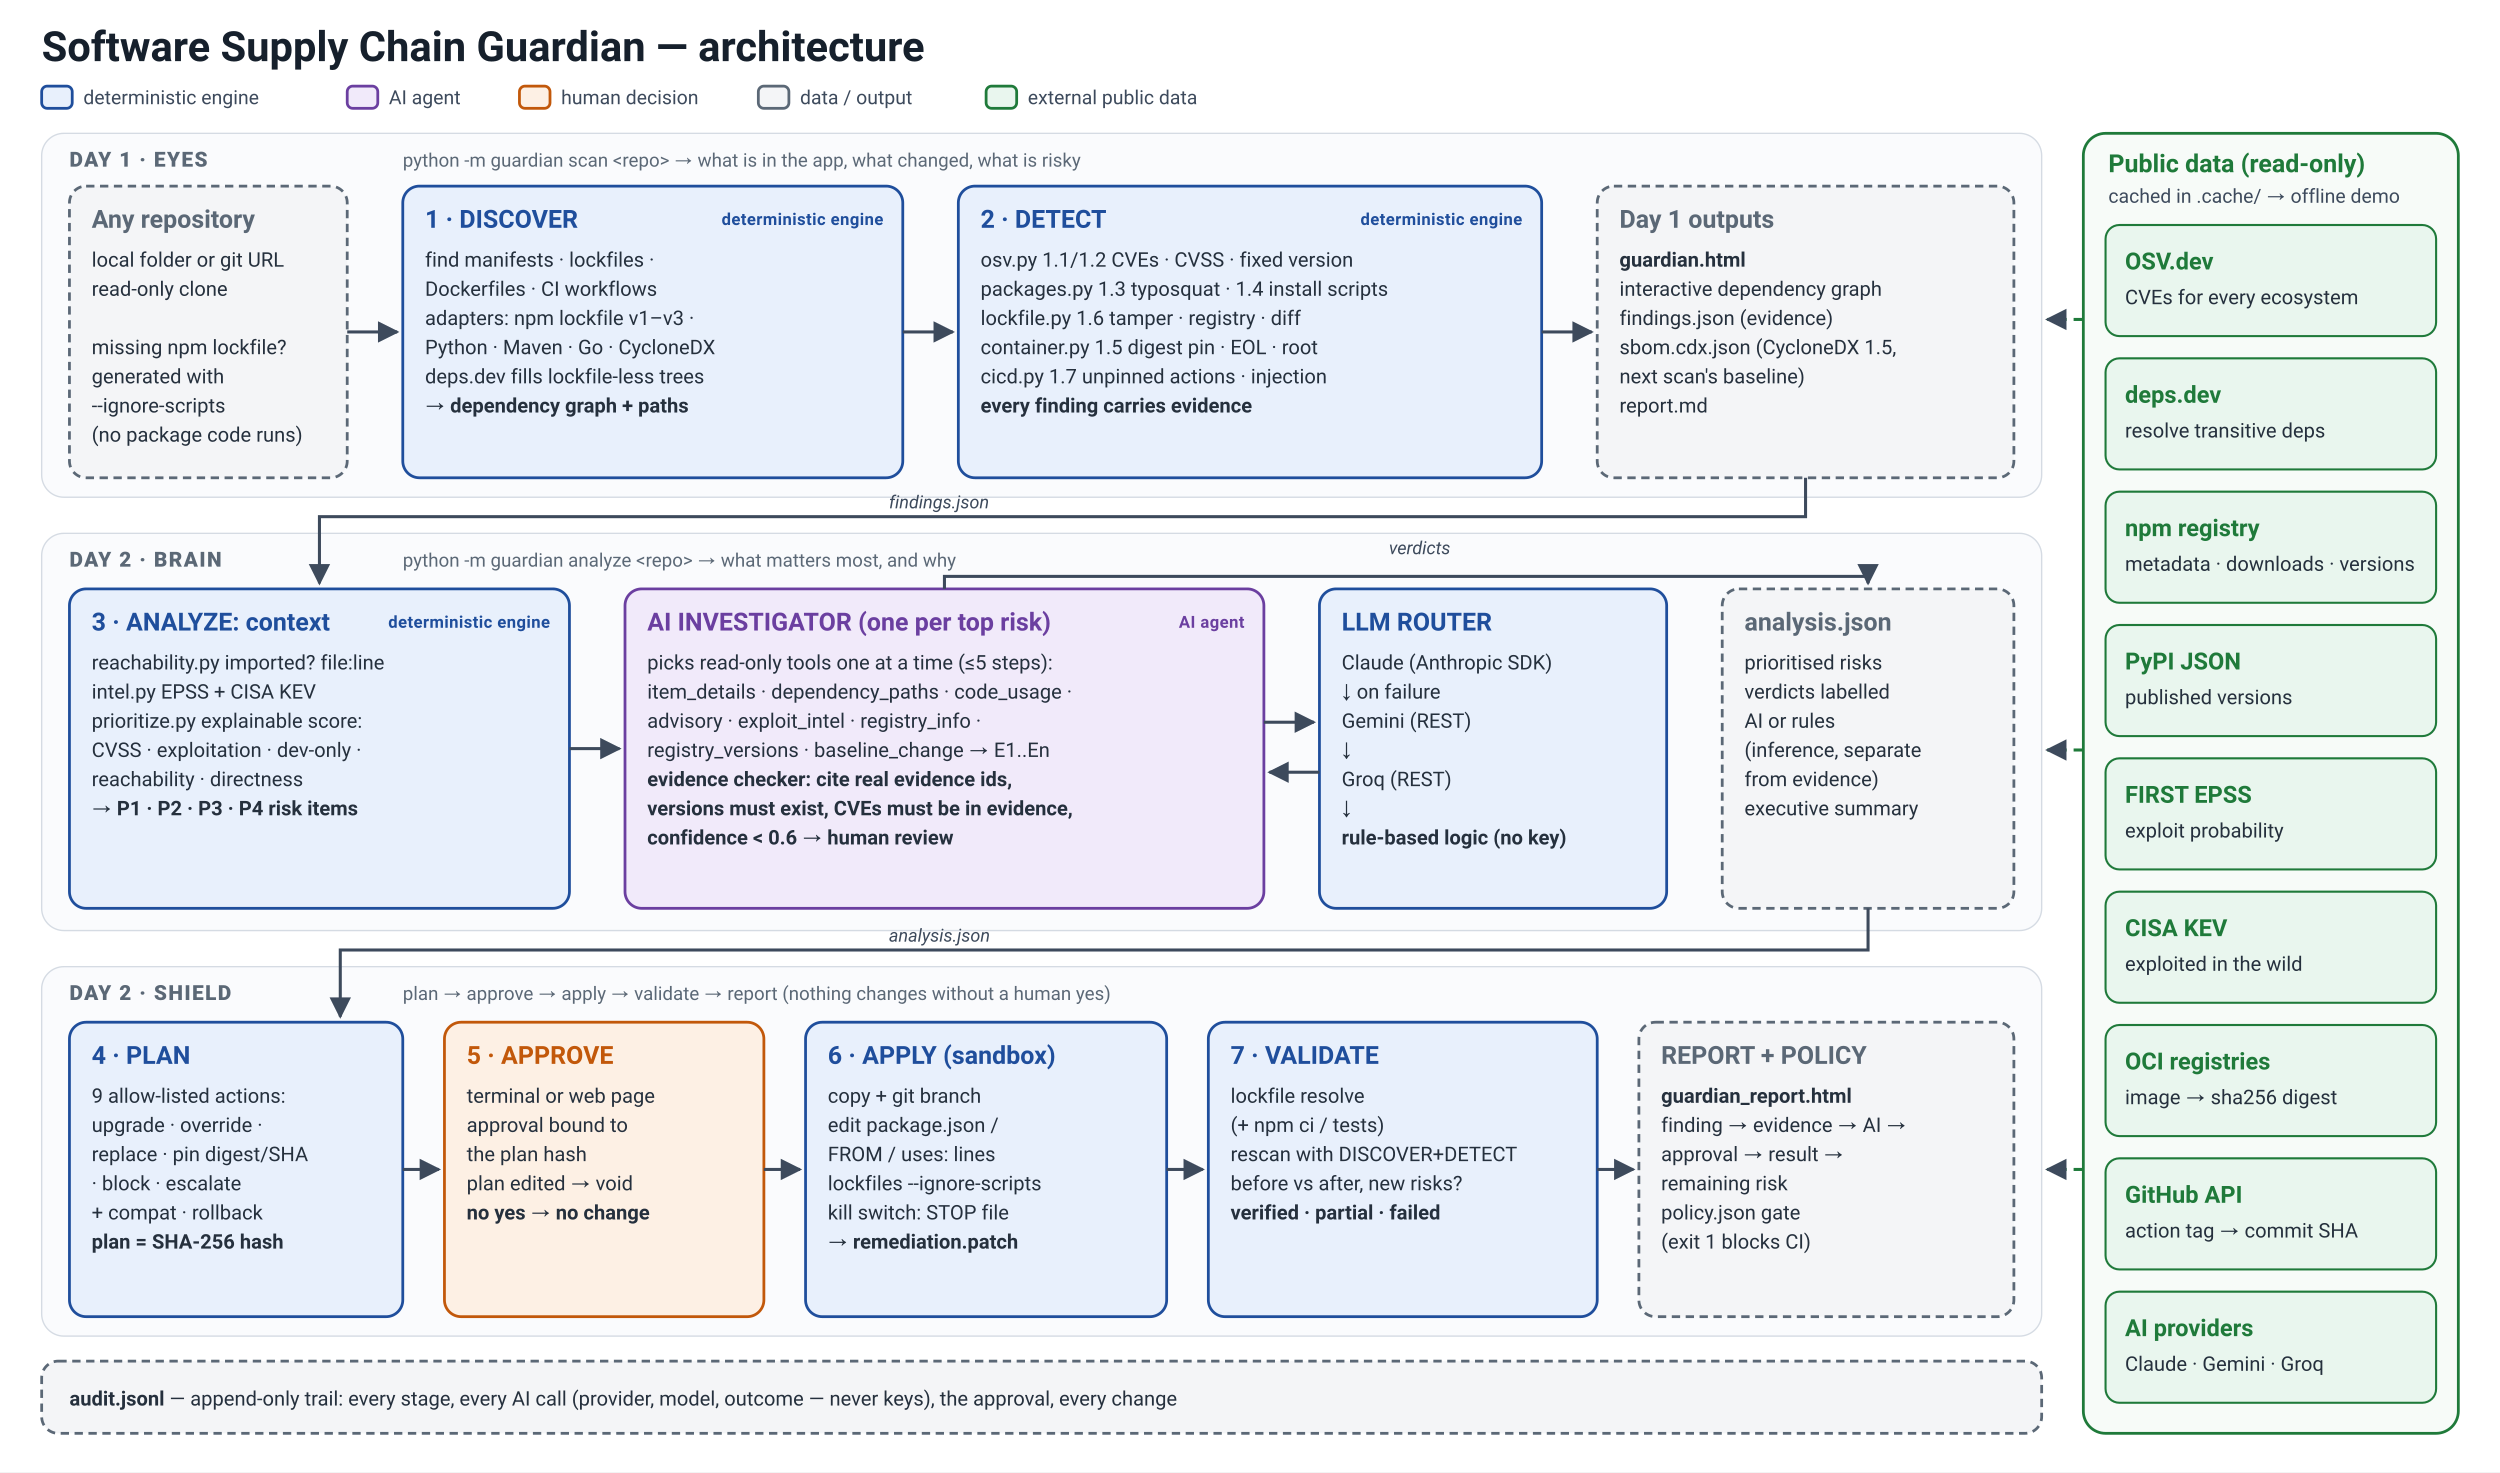
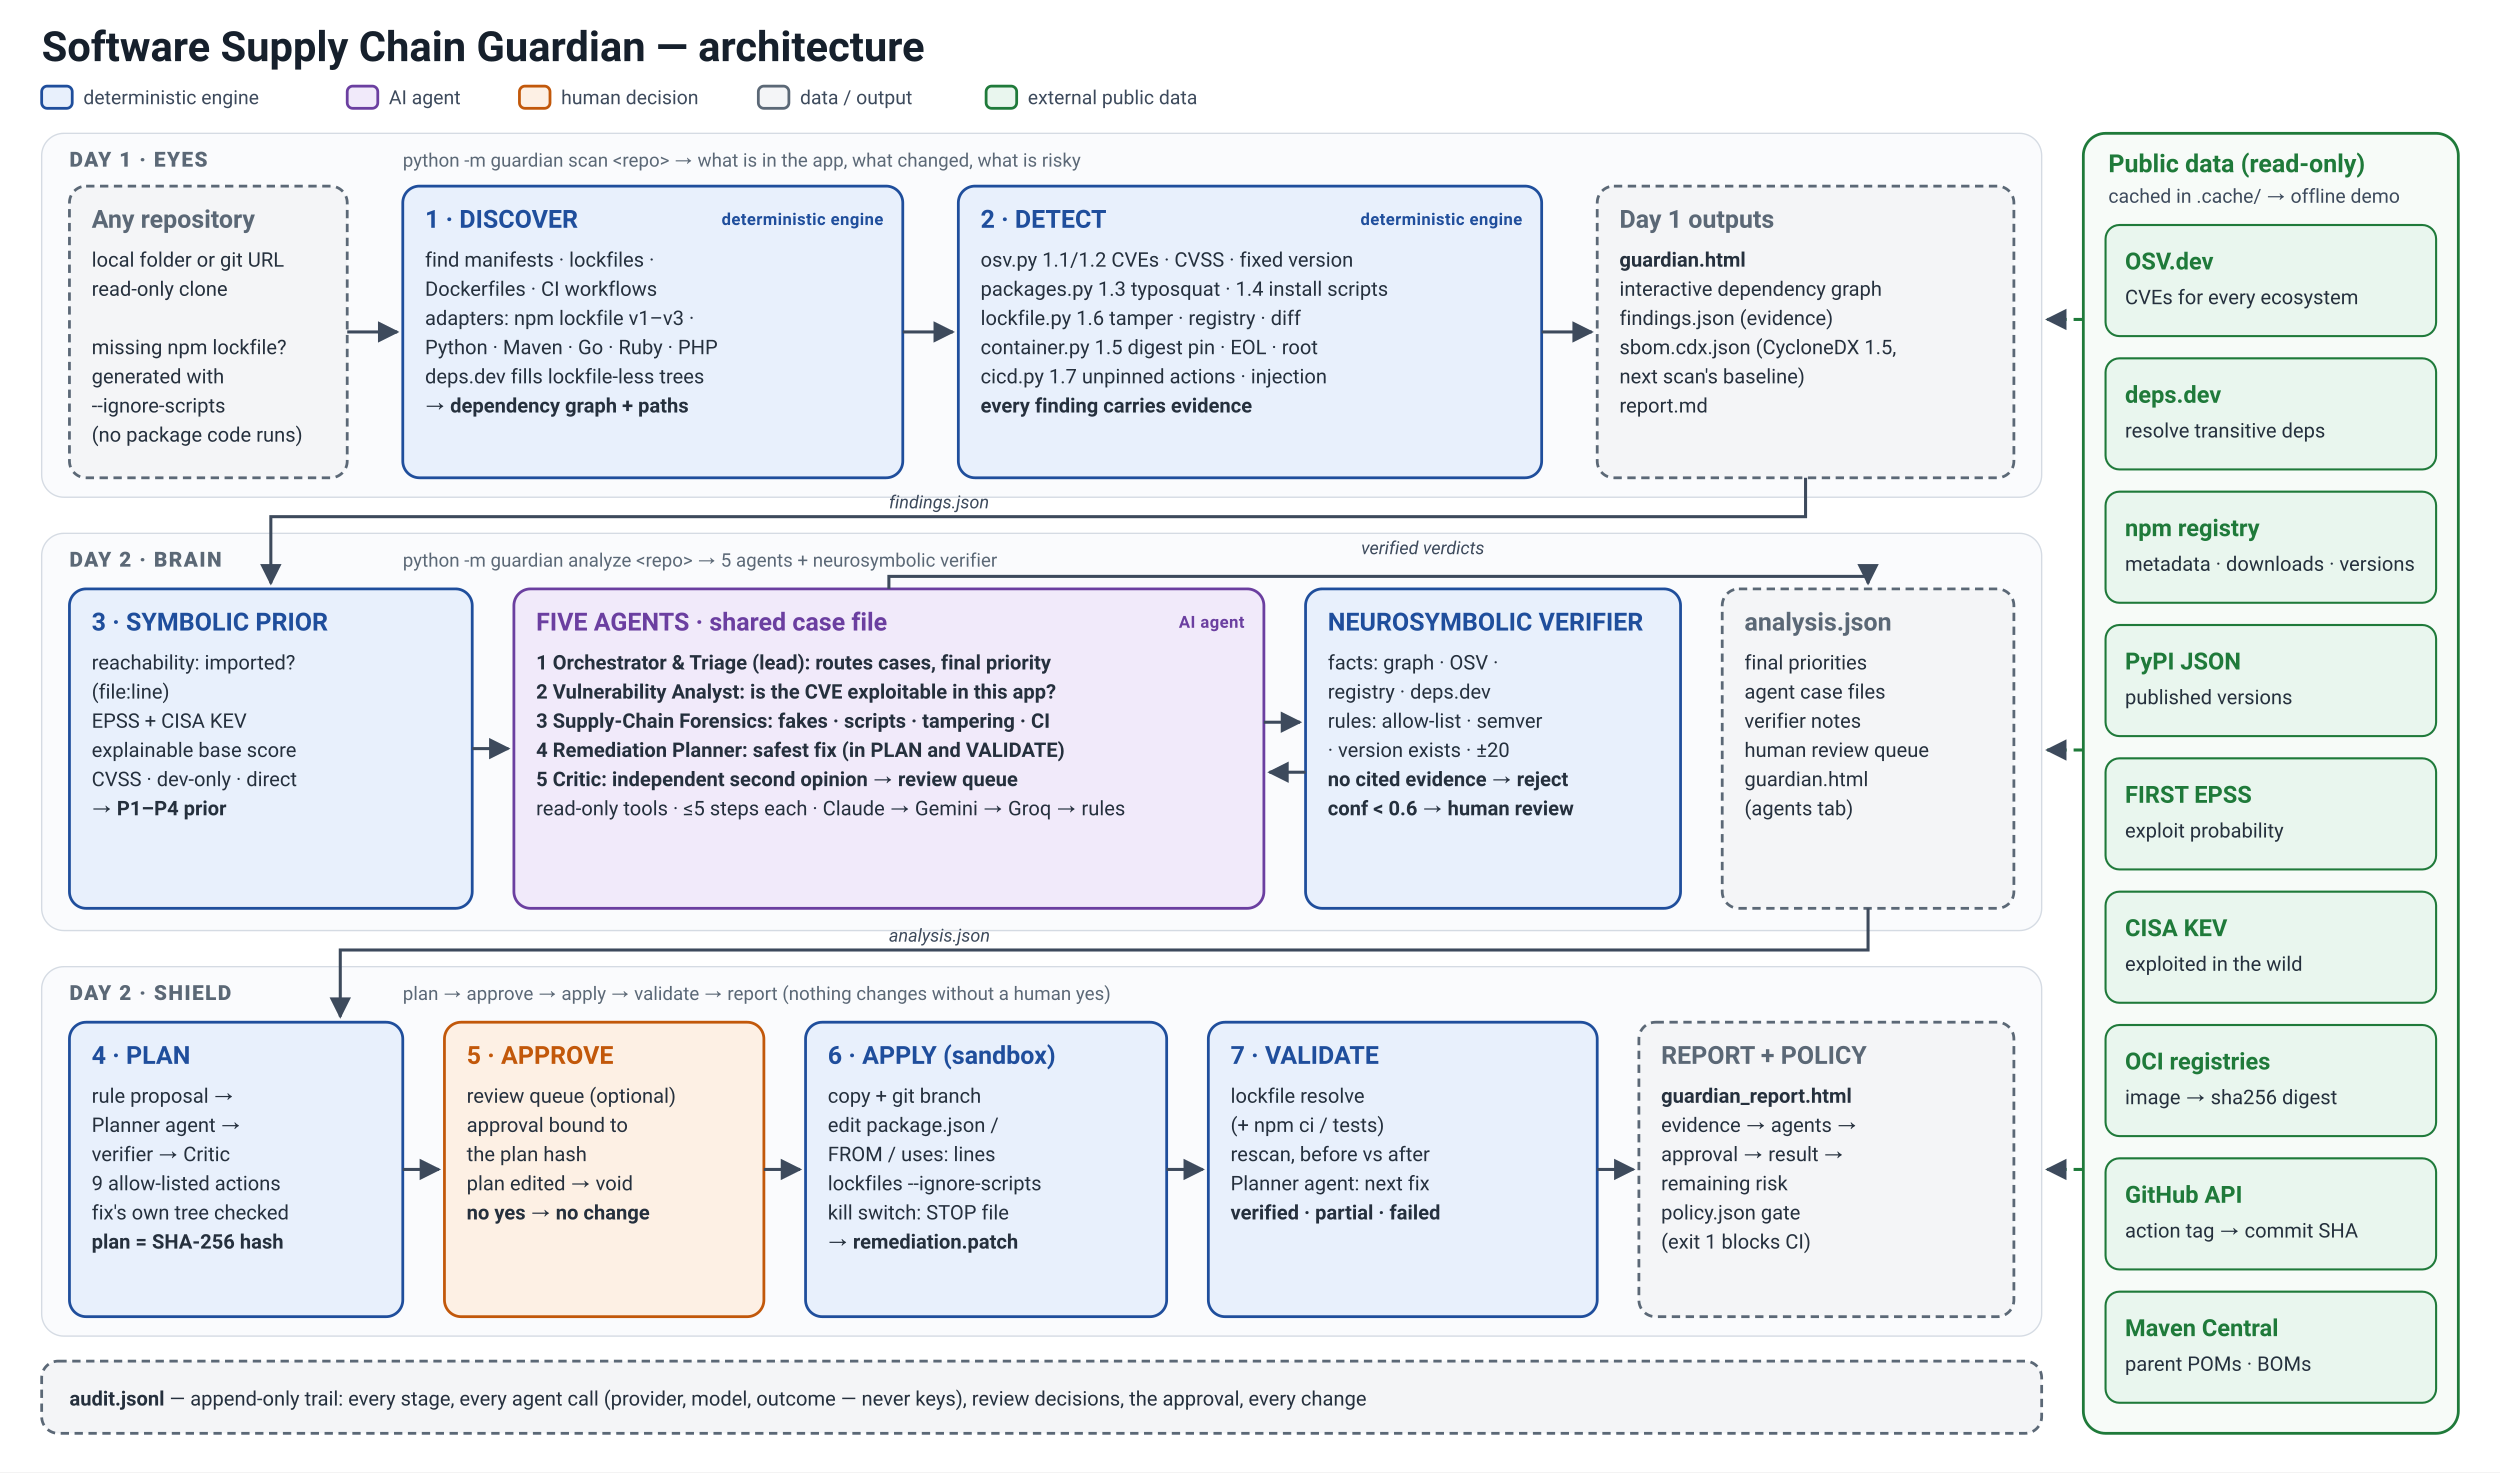
<svg xmlns="http://www.w3.org/2000/svg" viewBox="0 0 1800 1060" width="1800" height="1060" font-family="Segoe UI, Roboto, Helvetica, Arial, sans-serif">
  <defs>
    <marker id="ah" viewBox="0 0 10 10" refX="9" refY="5" markerWidth="7" markerHeight="7" orient="auto-start-reverse">
      <path d="M0 0 L10 5 L0 10 z" fill="#3d4a5c" />
    </marker>
    <style>.h{font-size:30px;font-weight:700;fill:#16202c}.t{font-size:18px;font-weight:700}.t2{font-size:17px;font-weight:700}
.tag{font-size:12px;font-weight:600;letter-spacing:.3px}.l{font-size:14.5px;fill:#25303d}.b{font-weight:700}
.bt{font-size:15px;font-weight:800;fill:#5b6876;letter-spacing:1px}.bs{font-size:13.5px;fill:#5b6876}.lg{font-size:14px;fill:#3d4a5c}
.al{font-size:13px;fill:#3d4a5c;font-style:italic}</style>
  </defs>
  <rect width="1800" height="1060" fill="#ffffff" />
  <text x="30" y="44" class="h">Software Supply Chain Guardian — architecture</text>
  <rect x="30" y="62" width="22" height="16" rx="4" fill="#e8f0fc" stroke="#1f4e9c" stroke-width="2" />
  <text x="60" y="75" class="lg">deterministic engine</text>
  <rect x="250" y="62" width="22" height="16" rx="4" fill="#f1eafa" stroke="#6b3fa0" stroke-width="2" />
  <text x="280" y="75" class="lg">AI agent</text>
  <rect x="374" y="62" width="22" height="16" rx="4" fill="#fdf0e4" stroke="#c2580a" stroke-width="2" />
  <text x="404" y="75" class="lg">human decision</text>
  <rect x="546" y="62" width="22" height="16" rx="4" fill="#f4f5f7" stroke="#5b6876" stroke-width="2" />
  <text x="576" y="75" class="lg">data / output</text>
  <rect x="710" y="62" width="22" height="16" rx="4" fill="#e9f6ee" stroke="#1f7a3a" stroke-width="2" />
  <text x="740" y="75" class="lg">external public data</text>
  <rect x="30" y="96" width="1440" height="262" rx="16" fill="#fafbfd" stroke="#d5dbe3" />
  <text x="50" y="120" class="bt">DAY 1 · EYES</text>
  <text x="290" y="120" class="bs">python -m guardian scan &lt;repo&gt;  →  what is in the app, what changed, what is risky</text>
  <rect x="50" y="134" width="200" height="210" rx="12" fill="#f4f5f7" stroke="#5b6876" stroke-width="2" stroke-dasharray="6 4" />
  <text x="66" y="164" class="t" fill="#5b6876">Any repository</text>
  <text x="66" y="192" class="l">local folder or git URL</text>
  <text x="66" y="213" class="l">read-only clone</text>
  <text x="66" y="234" class="l" />
  <text x="66" y="255" class="l">missing npm lockfile?</text>
  <text x="66" y="276" class="l">generated with</text>
  <text x="66" y="297" class="l">--ignore-scripts</text>
  <text x="66" y="318" class="l">(no package code runs)</text>
  <rect x="290" y="134" width="360" height="210" rx="12" fill="#e8f0fc" stroke="#1f4e9c" stroke-width="2" />
  <text x="306" y="164" class="t" fill="#1f4e9c">1 · DISCOVER</text>
  <text x="636" y="162" class="tag" text-anchor="end" fill="#1f4e9c">deterministic engine</text>
  <text x="306" y="192" class="l">find manifests · lockfiles ·</text>
  <text x="306" y="213" class="l">Dockerfiles · CI workflows</text>
  <text x="306" y="234" class="l">adapters: npm lockfile v1–v3 ·</text>
-   <text x="306" y="255" class="l">Python · Maven · Go · CycloneDX</text>
+   <text x="306" y="255" class="l">Python · Maven · Go · Ruby · PHP</text>
  <text x="306" y="276" class="l">deps.dev fills lockfile-less trees</text>
  <text x="306" y="297" class="l b">→ dependency graph + paths</text>
  <rect x="690" y="134" width="420" height="210" rx="12" fill="#e8f0fc" stroke="#1f4e9c" stroke-width="2" />
  <text x="706" y="164" class="t" fill="#1f4e9c">2 · DETECT</text>
  <text x="1096" y="162" class="tag" text-anchor="end" fill="#1f4e9c">deterministic engine</text>
  <text x="706" y="192" class="l">osv.py        1.1/1.2 CVEs · CVSS · fixed version</text>
  <text x="706" y="213" class="l">packages.py   1.3 typosquat · 1.4 install scripts</text>
  <text x="706" y="234" class="l">lockfile.py   1.6 tamper · registry · diff</text>
  <text x="706" y="255" class="l">container.py  1.5 digest pin · EOL · root</text>
  <text x="706" y="276" class="l">cicd.py       1.7 unpinned actions · injection</text>
  <text x="706" y="297" class="l b">every finding carries evidence</text>
  <rect x="1150" y="134" width="300" height="210" rx="12" fill="#f4f5f7" stroke="#5b6876" stroke-width="2" stroke-dasharray="6 4" />
  <text x="1166" y="164" class="t" fill="#5b6876">Day 1 outputs</text>
  <text x="1166" y="192" class="l b">guardian.html</text>
  <text x="1166" y="213" class="l">interactive dependency graph</text>
  <text x="1166" y="234" class="l">findings.json  (evidence)</text>
  <text x="1166" y="255" class="l">sbom.cdx.json  (CycloneDX 1.5,</text>
  <text x="1166" y="276" class="l">  next scan's baseline)</text>
  <text x="1166" y="297" class="l">report.md</text>
  <path d="M250 239 L286 239" fill="none" stroke="#3d4a5c" stroke-width="2.2" marker-end="url(#ah)" />
  <path d="M650 239 L686 239" fill="none" stroke="#3d4a5c" stroke-width="2.2" marker-end="url(#ah)" />
  <path d="M1110 239 L1146 239" fill="none" stroke="#3d4a5c" stroke-width="2.2" marker-end="url(#ah)" />
  <rect x="30" y="384" width="1440" height="286" rx="16" fill="#fafbfd" stroke="#d5dbe3" />
  <text x="50" y="408" class="bt">DAY 2 · BRAIN</text>
-   <text x="290" y="408" class="bs">python -m guardian analyze &lt;repo&gt;  →  what matters most, and why</text>
-   <rect x="50" y="424" width="360" height="230" rx="12" fill="#e8f0fc" stroke="#1f4e9c" stroke-width="2" />
-   <text x="66" y="454" class="t" fill="#1f4e9c">3 · ANALYZE: context</text>
-   <text x="396" y="452" class="tag" text-anchor="end" fill="#1f4e9c">deterministic engine</text>
-   <text x="66" y="482" class="l">reachability.py  imported? file:line</text>
-   <text x="66" y="503" class="l">intel.py  EPSS + CISA KEV</text>
-   <text x="66" y="524" class="l">prioritize.py  explainable score:</text>
-   <text x="66" y="545" class="l">  CVSS · exploitation · dev-only ·</text>
-   <text x="66" y="566" class="l">  reachability · directness</text>
-   <text x="66" y="587" class="l b">→ P1 · P2 · P3 · P4 risk items</text>
-   <rect x="450" y="424" width="460" height="230" rx="12" fill="#f1eafa" stroke="#6b3fa0" stroke-width="2" />
-   <text x="466" y="454" class="t" fill="#6b3fa0">AI INVESTIGATOR (one per top risk)</text>
+   <text x="290" y="408" class="bs">python -m guardian analyze &lt;repo&gt;  →  5 agents + neurosymbolic verifier</text>
+   <rect x="50" y="424" width="290" height="230" rx="12" fill="#e8f0fc" stroke="#1f4e9c" stroke-width="2" />
+   <text x="66" y="454" class="t" fill="#1f4e9c">3 · SYMBOLIC PRIOR</text>
+   <text x="66" y="482" class="l">reachability: imported?</text>
+   <text x="66" y="503" class="l">  (file:line)</text>
+   <text x="66" y="524" class="l">EPSS + CISA KEV</text>
+   <text x="66" y="545" class="l">explainable base score</text>
+   <text x="66" y="566" class="l">CVSS · dev-only · direct</text>
+   <text x="66" y="587" class="l b">→ P1–P4 prior</text>
+   <rect x="370" y="424" width="540" height="230" rx="12" fill="#f1eafa" stroke="#6b3fa0" stroke-width="2" />
+   <text x="386" y="454" class="t" fill="#6b3fa0">FIVE AGENTS · shared case file</text>
  <text x="896" y="452" class="tag" text-anchor="end" fill="#6b3fa0">AI agent</text>
-   <text x="466" y="482" class="l">picks read-only tools one at a time (≤5 steps):</text>
-   <text x="466" y="503" class="l">item_details · dependency_paths · code_usage ·</text>
-   <text x="466" y="524" class="l">advisory · exploit_intel · registry_info ·</text>
-   <text x="466" y="545" class="l">registry_versions · baseline_change → E1..En</text>
-   <text x="466" y="566" class="l b">evidence checker: cite real evidence ids,</text>
-   <text x="466" y="587" class="l b">versions must exist, CVEs must be in evidence,</text>
-   <text x="466" y="608" class="l b">confidence &lt; 0.6 → human review</text>
-   <rect x="950" y="424" width="250" height="230" rx="12" fill="#e8f0fc" stroke="#1f4e9c" stroke-width="2" />
-   <text x="966" y="454" class="t" fill="#1f4e9c">LLM ROUTER</text>
-   <text x="966" y="482" class="l">Claude  (Anthropic SDK)</text>
-   <text x="966" y="503" class="l">   ↓ on failure</text>
-   <text x="966" y="524" class="l">Gemini  (REST)</text>
-   <text x="966" y="545" class="l">   ↓</text>
-   <text x="966" y="566" class="l">Groq  (REST)</text>
-   <text x="966" y="587" class="l">   ↓</text>
-   <text x="966" y="608" class="l b">rule-based logic (no key)</text>
+   <text x="386" y="482" class="l b">1 Orchestrator &amp; Triage (lead): routes cases, final priority</text>
+   <text x="386" y="503" class="l b">2 Vulnerability Analyst: is the CVE exploitable in this app?</text>
+   <text x="386" y="524" class="l b">3 Supply-Chain Forensics: fakes · scripts · tampering · CI</text>
+   <text x="386" y="545" class="l b">4 Remediation Planner: safest fix (in PLAN and VALIDATE)</text>
+   <text x="386" y="566" class="l b">5 Critic: independent second opinion → review queue</text>
+   <text x="386" y="587" class="l">read-only tools · ≤5 steps each · Claude → Gemini → Groq → rules</text>
+   <rect x="940" y="424" width="270" height="230" rx="12" fill="#e8f0fc" stroke="#1f4e9c" stroke-width="2" />
+   <text x="956" y="454" class="t" fill="#1f4e9c">NEUROSYMBOLIC VERIFIER</text>
+   <text x="956" y="482" class="l">facts: graph · OSV ·</text>
+   <text x="956" y="503" class="l">registry · deps.dev</text>
+   <text x="956" y="524" class="l">rules: allow-list · semver</text>
+   <text x="956" y="545" class="l">· version exists · ±20</text>
+   <text x="956" y="566" class="l b">no cited evidence → reject</text>
+   <text x="956" y="587" class="l b">conf &lt; 0.6 → human review</text>
  <rect x="1240" y="424" width="210" height="230" rx="12" fill="#f4f5f7" stroke="#5b6876" stroke-width="2" stroke-dasharray="6 4" />
  <text x="1256" y="454" class="t" fill="#5b6876">analysis.json</text>
-   <text x="1256" y="482" class="l">prioritised risks</text>
-   <text x="1256" y="503" class="l">verdicts labelled</text>
-   <text x="1256" y="524" class="l">AI or rules</text>
-   <text x="1256" y="545" class="l">(inference, separate</text>
-   <text x="1256" y="566" class="l">from evidence)</text>
-   <text x="1256" y="587" class="l">executive summary</text>
-   <path d="M1300 344 L1300 372 L230 372 L230 420" fill="none" stroke="#3d4a5c" stroke-width="2.2" marker-end="url(#ah)" />
+   <text x="1256" y="482" class="l">final priorities</text>
+   <text x="1256" y="503" class="l">agent case files</text>
+   <text x="1256" y="524" class="l">verifier notes</text>
+   <text x="1256" y="545" class="l">human review queue</text>
+   <text x="1256" y="566" class="l">guardian.html</text>
+   <text x="1256" y="587" class="l">(agents tab)</text>
+   <path d="M1300 344 L1300 372 L195 372 L195 420" fill="none" stroke="#3d4a5c" stroke-width="2.2" marker-end="url(#ah)" />
  <text x="640" y="366" class="al">findings.json</text>
-   <path d="M410 539 L446 539" fill="none" stroke="#3d4a5c" stroke-width="2.2" marker-end="url(#ah)" />
-   <path d="M910 520 L946 520" fill="none" stroke="#3d4a5c" stroke-width="2.2" marker-end="url(#ah)" />
-   <path d="M950 556 L914 556" fill="none" stroke="#3d4a5c" stroke-width="2.2" marker-end="url(#ah)" />
-   <path d="M680 424 L680 415 L1345 415 L1345 420" fill="none" stroke="#3d4a5c" stroke-width="2.2" marker-end="url(#ah)" />
-   <text x="1000" y="399" class="al">verdicts</text>
+   <path d="M340 539 L366 539" fill="none" stroke="#3d4a5c" stroke-width="2.2" marker-end="url(#ah)" />
+   <path d="M910 520 L936 520" fill="none" stroke="#3d4a5c" stroke-width="2.2" marker-end="url(#ah)" />
+   <path d="M940 556 L914 556" fill="none" stroke="#3d4a5c" stroke-width="2.2" marker-end="url(#ah)" />
+   <path d="M640 424 L640 415 L1345 415 L1345 420" fill="none" stroke="#3d4a5c" stroke-width="2.2" marker-end="url(#ah)" />
+   <text x="980" y="399" class="al">verified verdicts</text>
  <rect x="30" y="696" width="1440" height="266" rx="16" fill="#fafbfd" stroke="#d5dbe3" />
  <text x="50" y="720" class="bt">DAY 2 · SHIELD</text>
  <text x="290" y="720" class="bs">plan → approve → apply → validate → report   (nothing changes without a human yes)</text>
  <rect x="50" y="736" width="240" height="212" rx="12" fill="#e8f0fc" stroke="#1f4e9c" stroke-width="2" />
  <text x="66" y="766" class="t" fill="#1f4e9c">4 · PLAN</text>
-   <text x="66" y="794" class="l">9 allow-listed actions:</text>
-   <text x="66" y="815" class="l">upgrade · override ·</text>
-   <text x="66" y="836" class="l">replace · pin digest/SHA</text>
-   <text x="66" y="857" class="l">· block · escalate</text>
-   <text x="66" y="878" class="l">+ compat · rollback</text>
+   <text x="66" y="794" class="l">rule proposal →</text>
+   <text x="66" y="815" class="l">Planner agent →</text>
+   <text x="66" y="836" class="l">verifier → Critic</text>
+   <text x="66" y="857" class="l">9 allow-listed actions</text>
+   <text x="66" y="878" class="l">fix's own tree checked</text>
  <text x="66" y="899" class="l b">plan = SHA-256 hash</text>
  <rect x="320" y="736" width="230" height="212" rx="12" fill="#fdf0e4" stroke="#c2580a" stroke-width="2" />
  <text x="336" y="766" class="t" fill="#c2580a">5 · APPROVE</text>
-   <text x="336" y="794" class="l">terminal or web page</text>
+   <text x="336" y="794" class="l">review queue (optional)</text>
  <text x="336" y="815" class="l">approval bound to</text>
  <text x="336" y="836" class="l">the plan hash</text>
  <text x="336" y="857" class="l">plan edited → void</text>
  <text x="336" y="878" class="l b">no yes → no change</text>
  <rect x="580" y="736" width="260" height="212" rx="12" fill="#e8f0fc" stroke="#1f4e9c" stroke-width="2" />
  <text x="596" y="766" class="t" fill="#1f4e9c">6 · APPLY (sandbox)</text>
  <text x="596" y="794" class="l">copy + git branch</text>
  <text x="596" y="815" class="l">edit package.json /</text>
  <text x="596" y="836" class="l">FROM / uses: lines</text>
  <text x="596" y="857" class="l">lockfiles --ignore-scripts</text>
  <text x="596" y="878" class="l">kill switch: STOP file</text>
  <text x="596" y="899" class="l b">→ remediation.patch</text>
  <rect x="870" y="736" width="280" height="212" rx="12" fill="#e8f0fc" stroke="#1f4e9c" stroke-width="2" />
  <text x="886" y="766" class="t" fill="#1f4e9c">7 · VALIDATE</text>
  <text x="886" y="794" class="l">lockfile resolve</text>
  <text x="886" y="815" class="l">(+ npm ci / tests)</text>
-   <text x="886" y="836" class="l">rescan with DISCOVER+DETECT</text>
-   <text x="886" y="857" class="l">before vs after, new risks?</text>
+   <text x="886" y="836" class="l">rescan, before vs after</text>
+   <text x="886" y="857" class="l">Planner agent: next fix</text>
  <text x="886" y="878" class="l b">verified · partial · failed</text>
  <rect x="1180" y="736" width="270" height="212" rx="12" fill="#f4f5f7" stroke="#5b6876" stroke-width="2" stroke-dasharray="6 4" />
  <text x="1196" y="766" class="t" fill="#5b6876">REPORT + POLICY</text>
  <text x="1196" y="794" class="l b">guardian_report.html</text>
-   <text x="1196" y="815" class="l">finding → evidence → AI →</text>
+   <text x="1196" y="815" class="l">evidence → agents →</text>
  <text x="1196" y="836" class="l">approval → result →</text>
  <text x="1196" y="857" class="l">remaining risk</text>
  <text x="1196" y="878" class="l">policy.json gate</text>
  <text x="1196" y="899" class="l">(exit 1 blocks CI)</text>
  <path d="M1345 654 L1345 684 L245 684 L245 732" fill="none" stroke="#3d4a5c" stroke-width="2.2" marker-end="url(#ah)" />
  <text x="640" y="678" class="al">analysis.json</text>
  <path d="M290 842 L316 842" fill="none" stroke="#3d4a5c" stroke-width="2.2" marker-end="url(#ah)" />
  <path d="M550 842 L576 842" fill="none" stroke="#3d4a5c" stroke-width="2.2" marker-end="url(#ah)" />
  <path d="M840 842 L866 842" fill="none" stroke="#3d4a5c" stroke-width="2.2" marker-end="url(#ah)" />
  <path d="M1150 842 L1176 842" fill="none" stroke="#3d4a5c" stroke-width="2.2" marker-end="url(#ah)" />
  <rect x="30" y="980" width="1440" height="52" rx="12" fill="#f4f5f7" stroke="#5b6876" stroke-dasharray="6 4" stroke-width="2" />
  <text x="50" y="1012" class="l">
-     <tspan class="b">audit.jsonl</tspan> — append-only trail: every stage, every AI call (provider, model, outcome — never keys), the approval, every change</text>
+     <tspan class="b">audit.jsonl</tspan> — append-only trail: every stage, every agent call (provider, model, outcome — never keys), review decisions, the approval, every change</text>
  <rect x="1500" y="96" width="270" height="936" rx="16" fill="#f7fbf8" stroke="#1f7a3a" stroke-width="2" />
  <text x="1518" y="124" class="t" fill="#1f7a3a">Public data (read-only)</text>
  <text x="1518" y="146" class="lg">cached in .cache/ → offline demo</text>
  <rect x="1516" y="162" width="238" height="80" rx="10" fill="#e9f6ee" stroke="#1f7a3a" stroke-width="1.5" />
  <text x="1530" y="194" class="t2" fill="#1f7a3a">OSV.dev</text>
  <text x="1530" y="219" class="l">CVEs for every ecosystem</text>
  <rect x="1516" y="258" width="238" height="80" rx="10" fill="#e9f6ee" stroke="#1f7a3a" stroke-width="1.5" />
  <text x="1530" y="290" class="t2" fill="#1f7a3a">deps.dev</text>
  <text x="1530" y="315" class="l">resolve transitive deps</text>
  <rect x="1516" y="354" width="238" height="80" rx="10" fill="#e9f6ee" stroke="#1f7a3a" stroke-width="1.5" />
  <text x="1530" y="386" class="t2" fill="#1f7a3a">npm registry</text>
  <text x="1530" y="411" class="l">metadata · downloads · versions</text>
  <rect x="1516" y="450" width="238" height="80" rx="10" fill="#e9f6ee" stroke="#1f7a3a" stroke-width="1.5" />
  <text x="1530" y="482" class="t2" fill="#1f7a3a">PyPI JSON</text>
  <text x="1530" y="507" class="l">published versions</text>
  <rect x="1516" y="546" width="238" height="80" rx="10" fill="#e9f6ee" stroke="#1f7a3a" stroke-width="1.5" />
  <text x="1530" y="578" class="t2" fill="#1f7a3a">FIRST EPSS</text>
  <text x="1530" y="603" class="l">exploit probability</text>
  <rect x="1516" y="642" width="238" height="80" rx="10" fill="#e9f6ee" stroke="#1f7a3a" stroke-width="1.5" />
  <text x="1530" y="674" class="t2" fill="#1f7a3a">CISA KEV</text>
  <text x="1530" y="699" class="l">exploited in the wild</text>
  <rect x="1516" y="738" width="238" height="80" rx="10" fill="#e9f6ee" stroke="#1f7a3a" stroke-width="1.5" />
  <text x="1530" y="770" class="t2" fill="#1f7a3a">OCI registries</text>
  <text x="1530" y="795" class="l">image → sha256 digest</text>
  <rect x="1516" y="834" width="238" height="80" rx="10" fill="#e9f6ee" stroke="#1f7a3a" stroke-width="1.5" />
  <text x="1530" y="866" class="t2" fill="#1f7a3a">GitHub API</text>
  <text x="1530" y="891" class="l">action tag → commit SHA</text>
  <rect x="1516" y="930" width="238" height="80" rx="10" fill="#e9f6ee" stroke="#1f7a3a" stroke-width="1.5" />
-   <text x="1530" y="962" class="t2" fill="#1f7a3a">AI providers</text>
-   <text x="1530" y="987" class="l">Claude · Gemini · Groq</text>
+   <text x="1530" y="962" class="t2" fill="#1f7a3a">Maven Central</text>
+   <text x="1530" y="987" class="l">parent POMs · BOMs</text>
  <path d="M1500 230 L1474 230" fill="none" stroke="#1f7a3a" stroke-width="2.2" stroke-dasharray="7 5" marker-end="url(#ah)" />
  <path d="M1500 540 L1474 540" fill="none" stroke="#1f7a3a" stroke-width="2.2" stroke-dasharray="7 5" marker-end="url(#ah)" />
  <path d="M1500 842 L1474 842" fill="none" stroke="#1f7a3a" stroke-width="2.2" stroke-dasharray="7 5" marker-end="url(#ah)" />
</svg>
